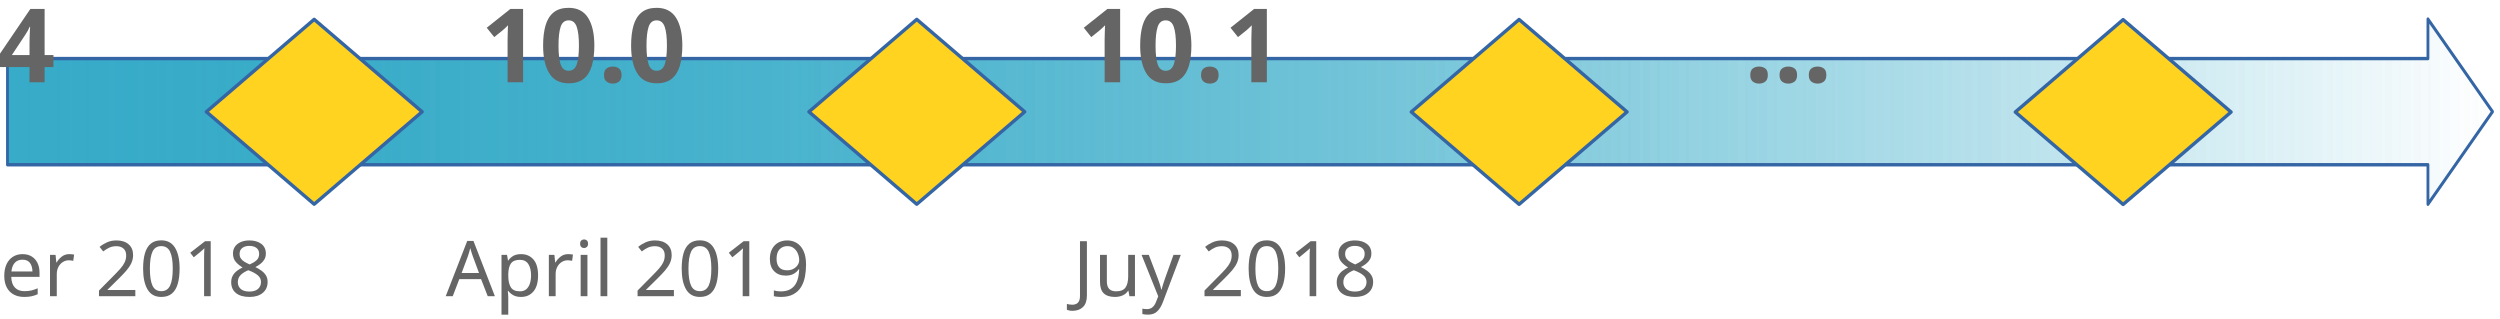
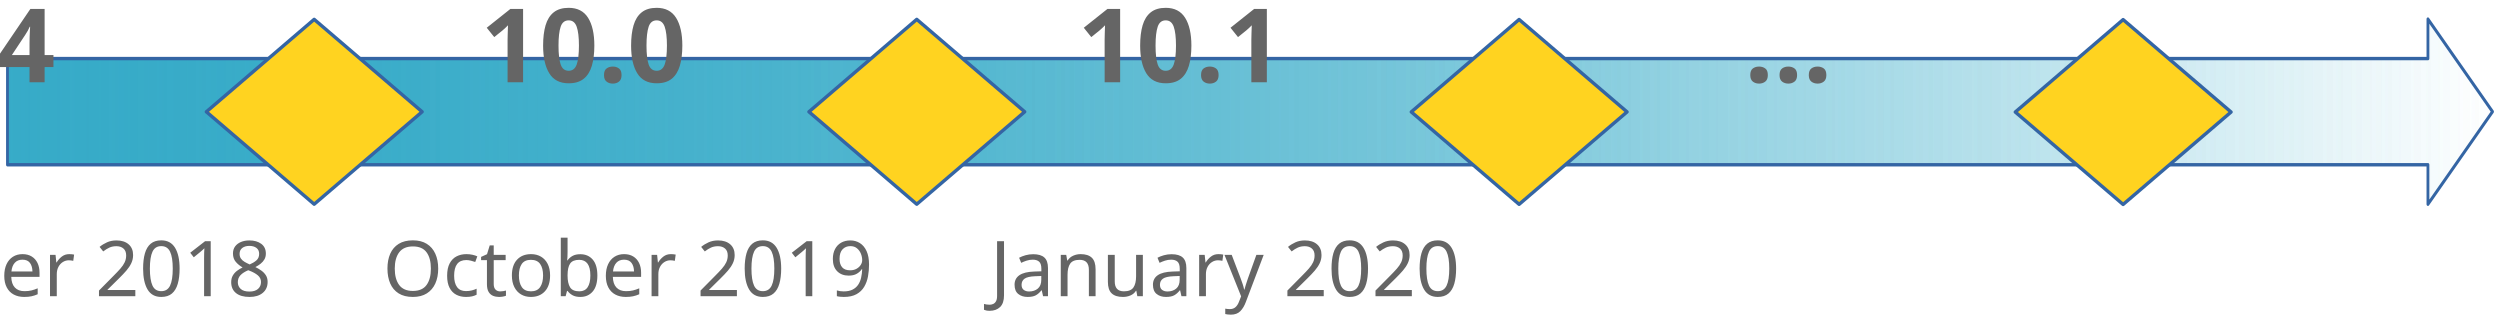
<svg xmlns="http://www.w3.org/2000/svg" xmlns:xlink="http://www.w3.org/1999/xlink" width="206.154mm" height="26.244mm" viewBox="0 0 730.469 92.989" id="svg2" version="1.1">
  <defs id="defs4">
    <linearGradient id="linearGradient6530">
      <stop style="stop-color:#37abc8;stop-opacity:1;" offset="0" id="stop6532" />
      <stop style="stop-color:#37abc8;stop-opacity:0;" offset="1" id="stop6534" />
    </linearGradient>
    <linearGradient xlink:href="#linearGradient6530" id="linearGradient6536" x1="1509.889" y1="8636.5" x2="26431.111" y2="8636.5" gradientUnits="userSpaceOnUse" />
    <linearGradient xlink:href="#linearGradient6530" id="linearGradient8913" gradientUnits="userSpaceOnUse" x1="1509.889" y1="8636.5" x2="26431.111" y2="8636.5" />
    <linearGradient xlink:href="#linearGradient6530" id="linearGradient8915" gradientUnits="userSpaceOnUse" x1="1509.889" y1="8636.5" x2="26431.111" y2="8636.5" />
    <linearGradient xlink:href="#linearGradient6530" id="linearGradient8917" gradientUnits="userSpaceOnUse" x1="1509.889" y1="8636.5" x2="26431.111" y2="8636.5" />
    <linearGradient xlink:href="#linearGradient6530" id="linearGradient8919" gradientUnits="userSpaceOnUse" x1="1509.889" y1="8636.5" x2="26431.111" y2="8636.5" />
    <linearGradient xlink:href="#linearGradient6530" id="linearGradient8921" gradientUnits="userSpaceOnUse" x1="1509.889" y1="8636.5" x2="26431.111" y2="8636.5" />
  </defs>
  <g id="layer1" transform="translate(-45.2148,-572.6653)">
    <g style="fill-rule:evenodd;stroke-width:28.222;stroke-linejoin:round" id="g5398" transform="matrix(0.03543307,0,0,0.03543307,23.44479,299.2918)">
      <g id="g4980" class="SlideGroup">
        <g id="g4982">
          <g class="Page" id="g4985">
            <g class="com.sun.star.drawing.CustomShape" id="g4998" style="fill:url(#linearGradient6536);fill-opacity:1" transform="matrix(0.8232119,0,0,1.001671,-578.5605,-14.43319)">
              <g id="id7" style="fill:url(#linearGradient8921);fill-opacity:1">
                <path style="fill:url(#linearGradient8913);fill-opacity:1;stroke:none" d="m 1524,8199 h 24246 v -325 l 647,762 -647,762 V 9073 H 1524 Z m 0,-325 z m 24893,1525 z" id="path5001" />
                <path style="fill:url(#linearGradient8915);fill-opacity:1;stroke:#3465a4" d="m 1524,8199 h 24246 v -325 l 647,762 -647,762 V 9073 H 1524 Z" id="path5003" />
                <path style="fill:url(#linearGradient8917);fill-opacity:1;stroke:#3465a4" d="M 1524,7874 Z" id="path5005" />
                <path style="fill:url(#linearGradient8919);fill-opacity:1;stroke:#3465a4" d="M 26417,9399 Z" id="path5007" />
              </g>
            </g>
            <g class="com.sun.star.drawing.CustomShape" id="g5084" transform="translate(-8748.89)">
              <g id="id11">
                <path style="fill:#ffd320;stroke:none" d="m 11954,7875 890,762 -890,762 -889,-762 z m -889,0 z m 1779,1525 z" id="path5087" />
                <path style="fill:none;stroke:#3465a4" d="m 11954,7875 890,762 -890,762 -889,-762 z" id="path5089" />
                <path style="fill:none;stroke:#3465a4" d="M 11065,7875 Z" id="path5091" />
                <path style="fill:none;stroke:#3465a4" d="M 12844,9400 Z" id="path5093" />
              </g>
            </g>
            <path style="fill:#ffd320;stroke:none" d="m 8174.097,7875 890,762 -890,762 -889,-762 z m -889,0 z m 1779,1525 z" id="path5112" />
            <path style="fill:none;stroke:#3465a4" d="m 8174.097,7875 890,762 -890,762 -889,-762 z" id="path5114" />
            <path style="fill:none;stroke:#3465a4" d="M 7285.097,7875 Z" id="path5116" />
            <path style="fill:none;stroke:#3465a4" d="M 9064.097,9400 Z" id="path5118" />
            <path style="fill:#ffd320;stroke:none" d="m 13141.234,7876 890,762 -890,762 -889,-762 z m -889,0 z m 1779,1525 z" id="path5137" />
            <path style="fill:none;stroke:#3465a4" d="m 13141.234,7876 890,762 -890,762 -889,-762 z" id="path5139" />
            <path style="fill:none;stroke:#3465a4" d="M 12252.234,7876 Z" id="path5141" />
            <path style="fill:none;stroke:#3465a4" d="M 14031.234,9401 Z" id="path5143" />
            <path style="fill:#ffd320;stroke:none" d="m 18121.981,7877 890,762 -890,762 -889,-762 z m -889,0 z m 1779,1525 z" id="path5162" />
            <path style="fill:none;stroke:#3465a4" d="m 18121.981,7877 890,762 -890,762 -889,-762 z" id="path5164" />
            <path style="fill:none;stroke:#3465a4" d="M 17232.981,7877 Z" id="path5166" />
            <path style="fill:none;stroke:#3465a4" d="M 19011.981,9402 Z" id="path5168" />
            <flowRoot xml:space="preserve" id="flowRoot4383" style="font-style:normal;font-variant:normal;font-weight:normal;font-stretch:normal;font-size:50px;line-height:125%;font-family:'Titillium Web';-inkscape-font-specification:'Titillium Web, Normal';text-align:start;letter-spacing:0px;word-spacing:0px;writing-mode:lr-tb;text-anchor:start;fill:#000000;fill-opacity:1;stroke:none;stroke-width:1px;stroke-linecap:butt;stroke-linejoin:miter;stroke-opacity:1" transform="matrix(28.22222,0,0,28.22222,663.2223,7859.889)">
              <flowRegion id="flowRegion4385">
                <rect id="rect4387" width="75" height="56.429" x="55" y="-0.537" />
              </flowRegion>
              <flowPara id="flowPara4391">7.2April 20</flowPara>
            </flowRoot>
            <text xml:space="preserve" style="font-style:normal;font-variant:normal;font-weight:normal;font-stretch:normal;font-size:1411.111px;line-height:125%;font-family:'Titillium Web';-inkscape-font-specification:'Titillium Web, Normal';text-align:start;letter-spacing:0px;word-spacing:0px;writing-mode:lr-tb;text-anchor:start;fill:#000000;fill-opacity:1;stroke:none;stroke-width:1px;stroke-linecap:butt;stroke-linejoin:miter;stroke-opacity:1" x="3216.262" y="8393.595" id="text4395">
              <tspan id="tspan4397" x="3216.262" y="8393.595" style="font-style:normal;font-variant:normal;font-weight:bold;font-stretch:normal;font-size:846.667px;line-height:125%;font-family:'Titillium Web';-inkscape-font-specification:'Titillium Web, Bold';text-align:center;writing-mode:lr-tb;text-anchor:middle;fill:#656565;fill-opacity:1">9.4</tspan>
              <tspan x="3216.262" y="10157.483" id="tspan4399" style="font-style:normal;font-variant:normal;font-weight:normal;font-stretch:normal;font-size:635px;line-height:125%;font-family:'Titillium Web';-inkscape-font-specification:'Titillium Web, Normal';text-align:center;writing-mode:lr-tb;text-anchor:middle;fill:#656565;fill-opacity:1">October 2018</tspan>
            </text>
            <text xml:space="preserve" style="font-style:normal;font-variant:normal;font-weight:normal;font-stretch:normal;font-size:1411.111px;line-height:125%;font-family:'Titillium Web';-inkscape-font-specification:'Titillium Web, Normal';text-align:start;letter-spacing:0px;word-spacing:0px;writing-mode:lr-tb;text-anchor:start;fill:#000000;fill-opacity:1;fill-rule:evenodd;stroke:none;stroke-width:1px;stroke-linecap:butt;stroke-linejoin:miter;stroke-opacity:1" x="8176.952" y="8393.595" id="text4395-4">
              <tspan id="tspan4397-0" x="8176.952" y="8393.595" style="font-style:normal;font-variant:normal;font-weight:bold;font-stretch:normal;font-size:846.667px;line-height:125%;font-family:'Titillium Web';-inkscape-font-specification:'Titillium Web, Bold';text-align:center;writing-mode:lr-tb;text-anchor:middle;fill:#656565;fill-opacity:1">10.0</tspan>
-               <tspan x="8176.952" y="10157.483" id="tspan4399-9" style="font-style:normal;font-variant:normal;font-weight:normal;font-stretch:normal;font-size:635px;line-height:125%;font-family:'Titillium Web';-inkscape-font-specification:'Titillium Web, Normal';text-align:center;writing-mode:lr-tb;text-anchor:middle;fill:#656565;fill-opacity:1">April 2019</tspan>
+               <tspan x="8176.952" y="10157.483" id="tspan4399-9" style="font-style:normal;font-variant:normal;font-weight:normal;font-stretch:normal;font-size:635px;line-height:125%;font-family:'Titillium Web';-inkscape-font-specification:'Titillium Web, Normal';text-align:center;writing-mode:lr-tb;text-anchor:middle;fill:#656565;fill-opacity:1">October 2019</tspan>
            </text>
            <text xml:space="preserve" style="font-style:normal;font-variant:normal;font-weight:normal;font-stretch:normal;font-size:1411.111px;line-height:125%;font-family:'Titillium Web';-inkscape-font-specification:'Titillium Web, Normal';text-align:start;letter-spacing:0px;word-spacing:0px;writing-mode:lr-tb;text-anchor:start;fill:#000000;fill-opacity:1;fill-rule:evenodd;stroke:none;stroke-width:1px;stroke-linecap:butt;stroke-linejoin:miter;stroke-opacity:1" x="18112.816" y="8393.595" id="text4395-4-7-9">
              <tspan id="tspan4397-0-5-9" x="18112.816" y="8393.595" style="font-style:normal;font-variant:normal;font-weight:bold;font-stretch:normal;font-size:846.667px;line-height:125%;font-family:'Titillium Web';-inkscape-font-specification:'Titillium Web, Bold';text-align:center;writing-mode:lr-tb;text-anchor:middle;fill:#656565;fill-opacity:1">...</tspan>
              <tspan x="18112.816" y="10157.483" id="tspan4399-9-6-2" style="font-style:normal;font-variant:normal;font-weight:normal;font-stretch:normal;font-size:635px;line-height:125%;font-family:'Titillium Web';-inkscape-font-specification:'Titillium Web, Normal';text-align:center;writing-mode:lr-tb;text-anchor:middle;fill:#656565;fill-opacity:1" />
            </text>
            <text xml:space="preserve" style="font-style:normal;font-variant:normal;font-weight:normal;font-stretch:normal;font-size:1411.111px;line-height:125%;font-family:'Titillium Web';-inkscape-font-specification:'Titillium Web, Normal';text-align:start;letter-spacing:0px;word-spacing:0px;writing-mode:lr-tb;text-anchor:start;fill:#000000;fill-opacity:1;fill-rule:evenodd;stroke:none;stroke-width:1px;stroke-linecap:butt;stroke-linejoin:miter;stroke-opacity:1" x="13100.293" y="8393.595" id="text4395-4-4">
              <tspan id="tspan4397-0-0" x="13100.293" y="8393.595" style="font-style:normal;font-variant:normal;font-weight:bold;font-stretch:normal;font-size:846.667px;line-height:125%;font-family:'Titillium Web';-inkscape-font-specification:'Titillium Web, Bold';text-align:center;writing-mode:lr-tb;text-anchor:middle;fill:#656565;fill-opacity:1;stroke-width:1px">10.1</tspan>
-               <tspan x="13100.293" y="10157.484" id="tspan4399-9-3" style="font-style:normal;font-variant:normal;font-weight:normal;font-stretch:normal;font-size:635px;line-height:125%;font-family:'Titillium Web';-inkscape-font-specification:'Titillium Web, Normal';text-align:center;writing-mode:lr-tb;text-anchor:middle;fill:#656565;fill-opacity:1;stroke-width:1px">Juy 2018</tspan>
+               <tspan x="13100.293" y="10157.484" id="tspan4399-9-3" style="font-style:normal;font-variant:normal;font-weight:normal;font-stretch:normal;font-size:635px;line-height:125%;font-family:'Titillium Web';-inkscape-font-specification:'Titillium Web, Normal';text-align:center;writing-mode:lr-tb;text-anchor:middle;fill:#656565;fill-opacity:1;stroke-width:1px">January 2020</tspan>
            </text>
          </g>
        </g>
      </g>
    </g>
  </g>
</svg>
